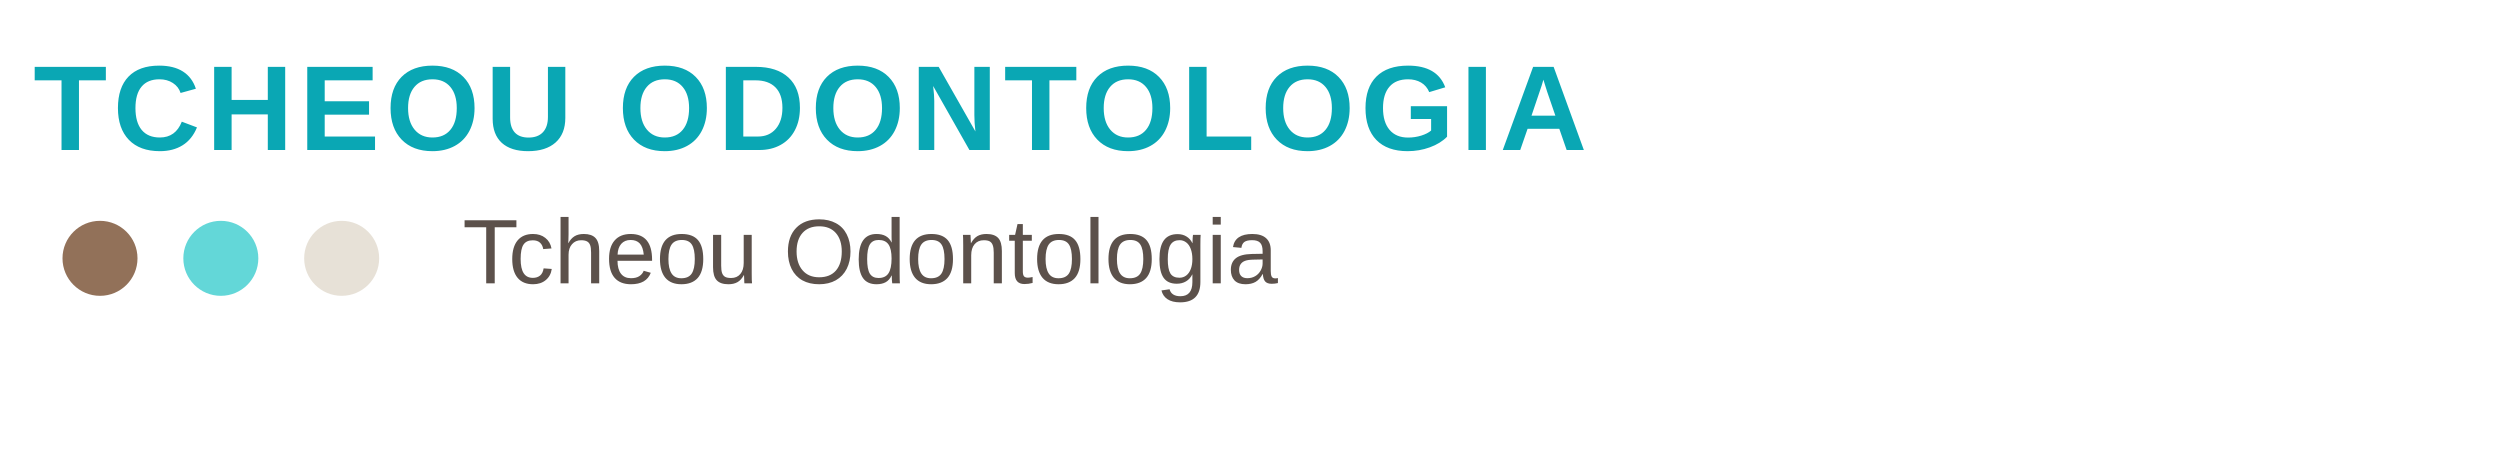
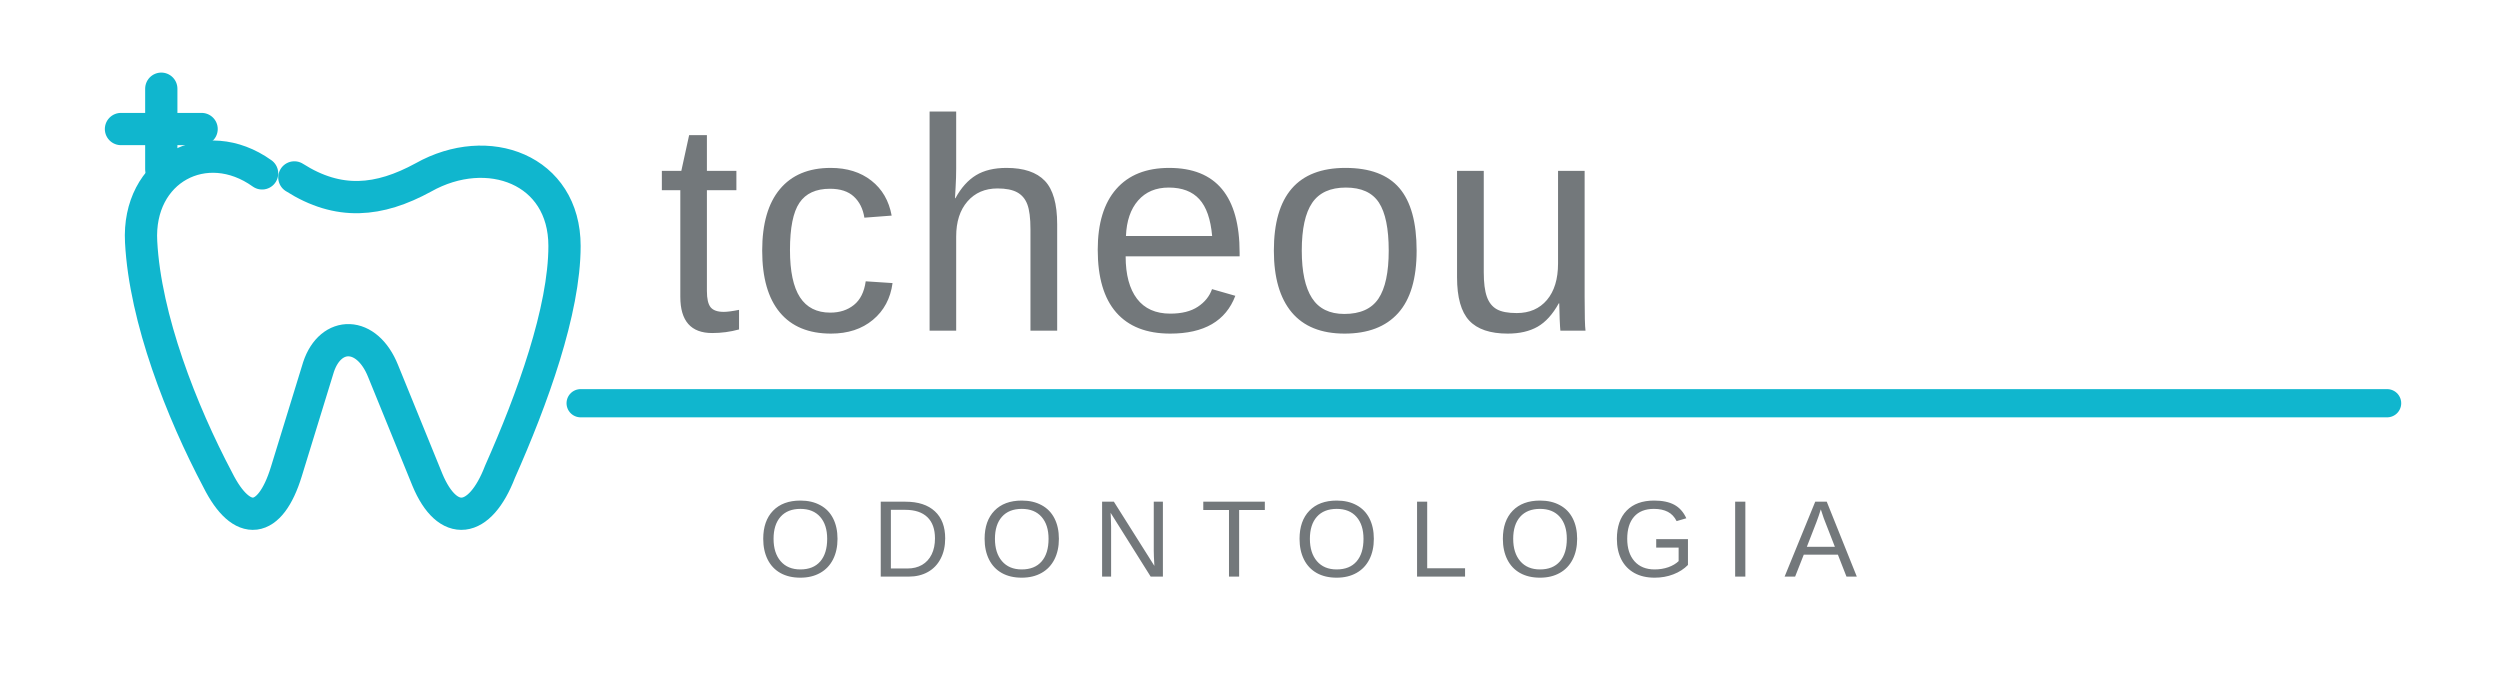
- <svg xmlns="http://www.w3.org/2000/svg" viewBox="0 0 600 110" role="img" aria-labelledby="title desc">
-   <g font-family="Arial, Helvetica, sans-serif">
-     <text x="8" y="36" font-size="29" font-weight="700" letter-spacing="1.4" fill="#0aa7b4">TCHEOU ODONTOLOGIA</text>
-     <circle cx="24" cy="62" r="9" fill="#927159" />
-     <circle cx="53" cy="62" r="9" fill="#63d7d8" />
-     <circle cx="82" cy="62" r="9" fill="#e7e1d7" />
-     <text x="111" y="68" font-size="22" font-weight="400" fill="#5c514b">Tcheou Odontologia</text>
+ <svg xmlns="http://www.w3.org/2000/svg" viewBox="0 0 620 170" role="img" aria-labelledby="t d">
+   <g fill="none" stroke="#10B6CE" stroke-linecap="round" stroke-linejoin="round">
+     <path d="M65 43 C51 33 34 42 35 60 C36 79 45 102 54 119 C60 131 67 130 71 117 L79 91 C82 82 91 82 95 92 L106 119 C111 131 119 130 124 117 C132 99 140 77 140 61 C140 42 121 35 105 44 C94 50 84 51 73 44" stroke-width="8" />
+     <path d="M40 22 V42 M30 32 H50" stroke-width="8" />
+     <path d="M144 100 H592" stroke-width="7" />
  </g>
+   <text x="163" y="82" font-family="Arial, Helvetica, sans-serif" font-size="75" font-weight="300" letter-spacing="2" fill="#73787B">tcheou</text>
+   <text x="188" y="143" font-family="Arial, Helvetica, sans-serif" font-size="27" font-weight="400" letter-spacing="7.2" fill="#73787B">ODONTOLOGIA</text>
</svg>
